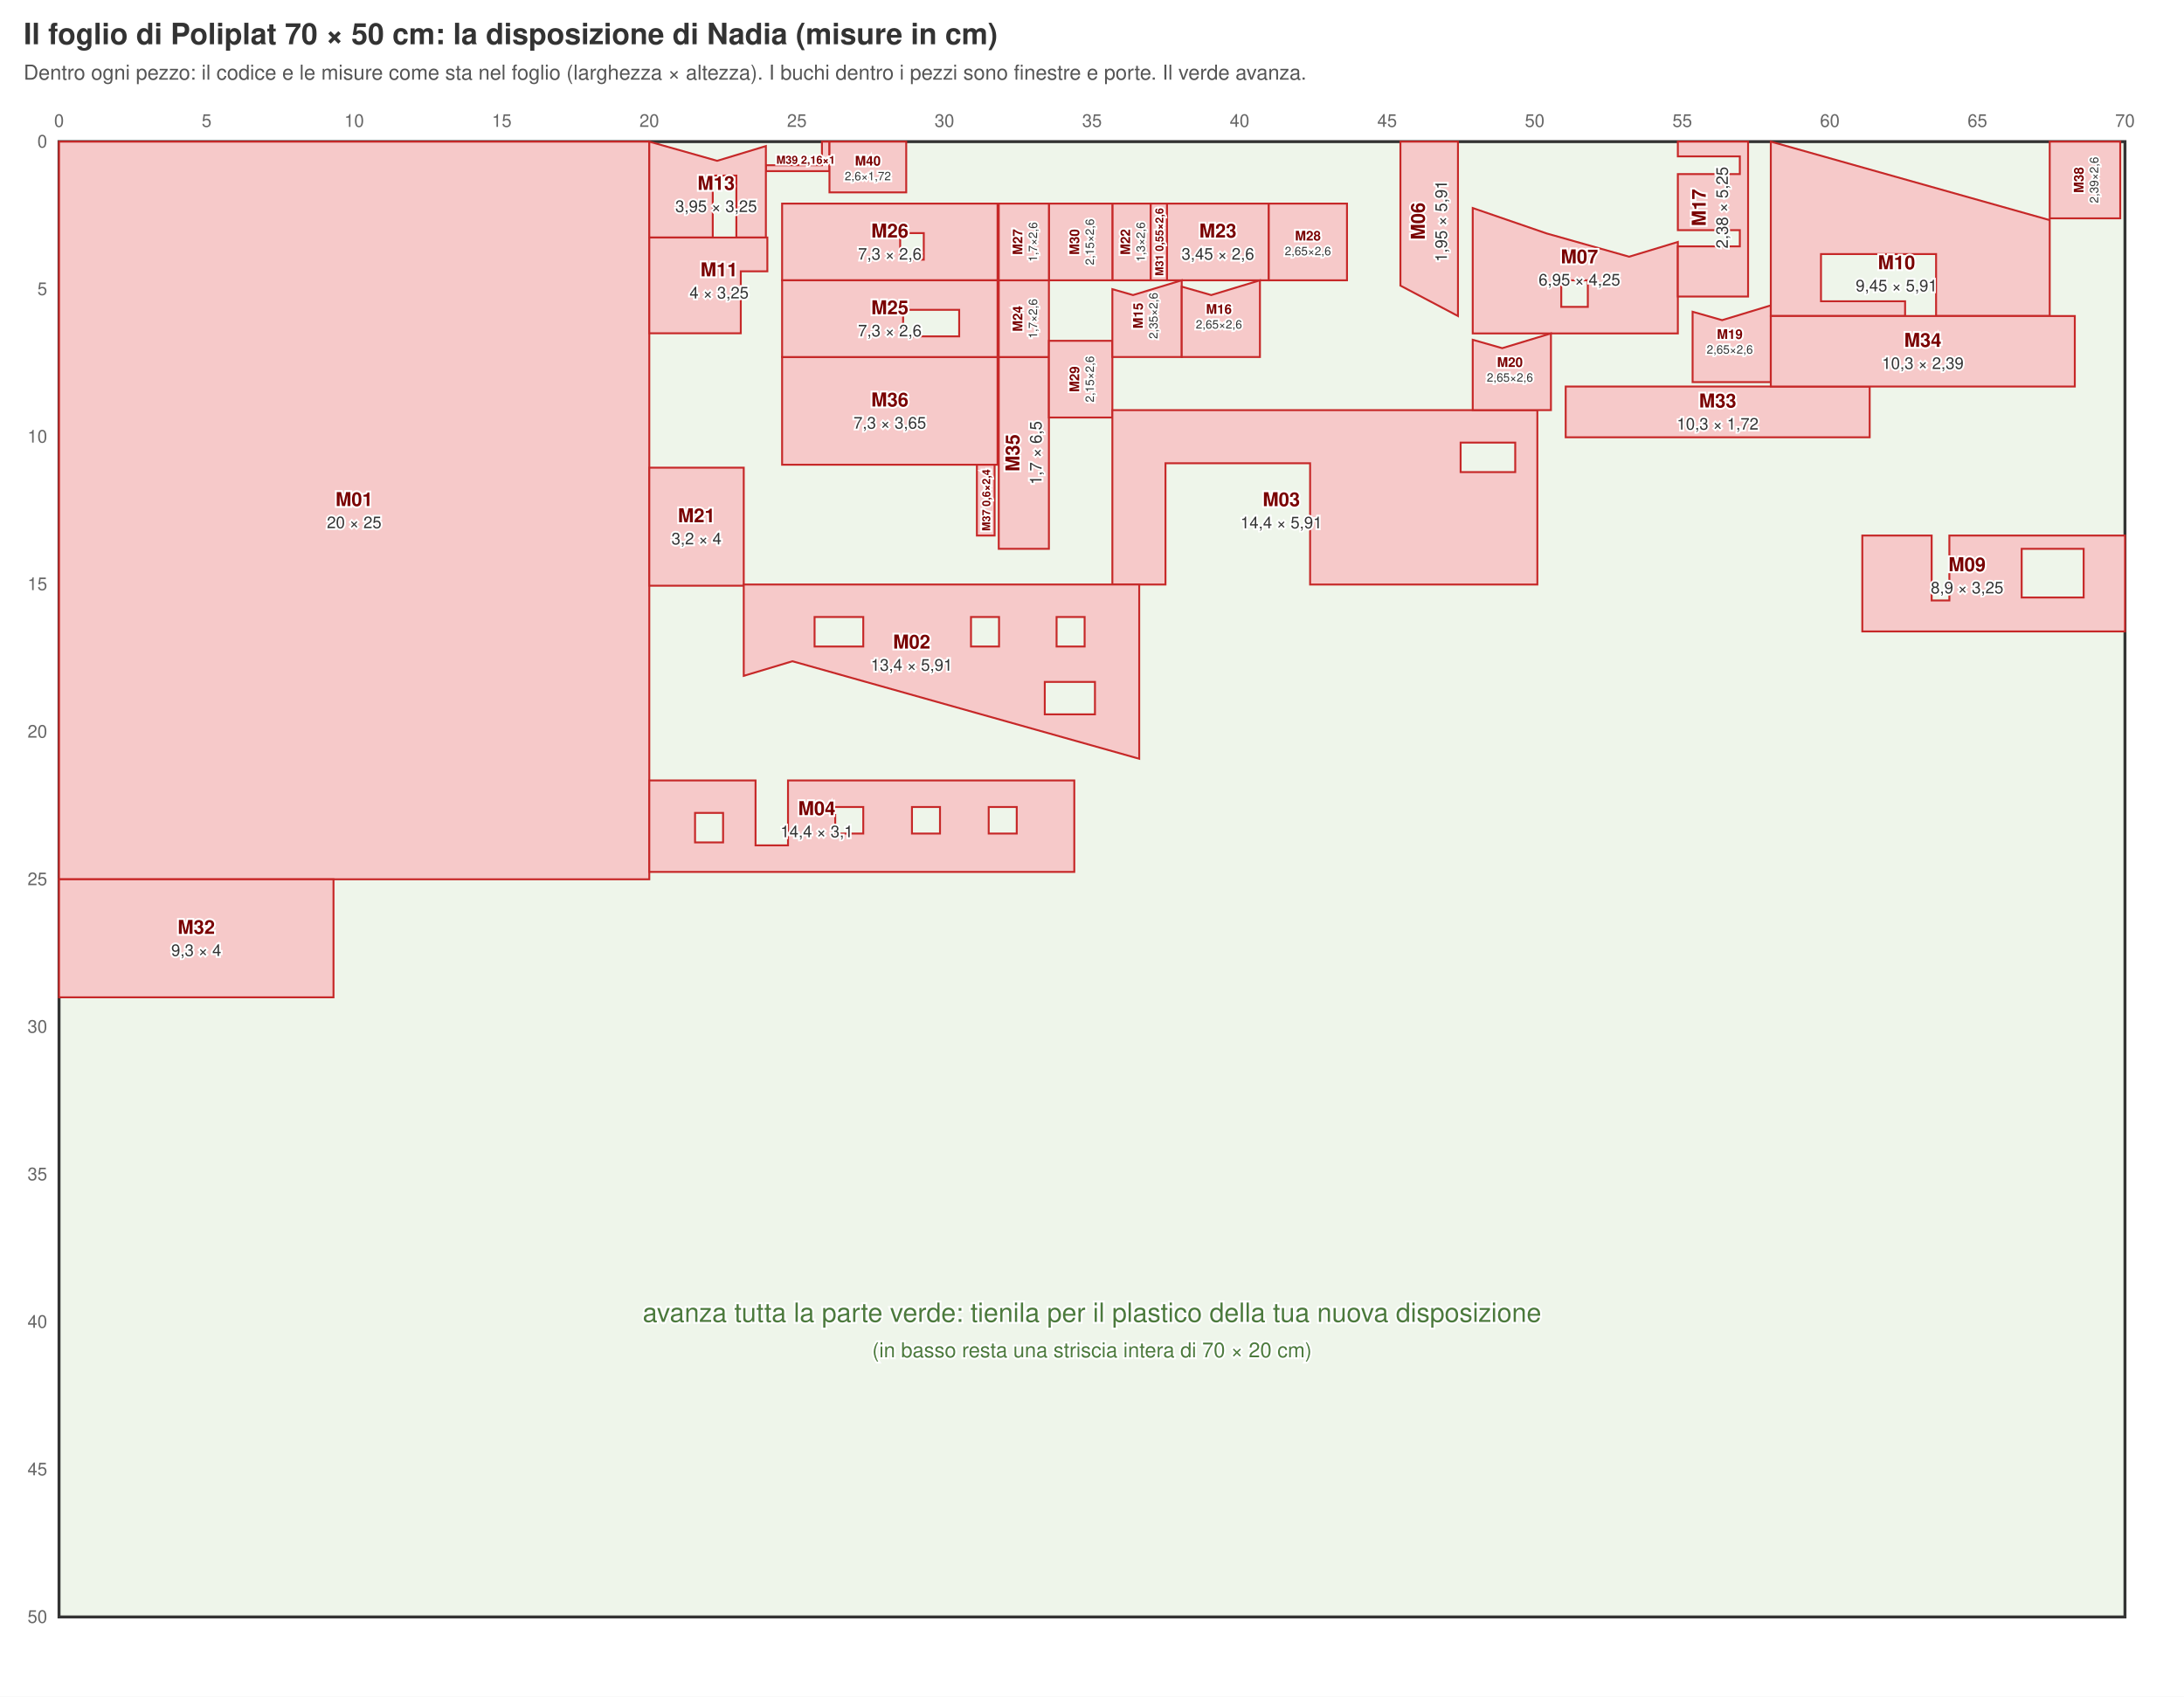
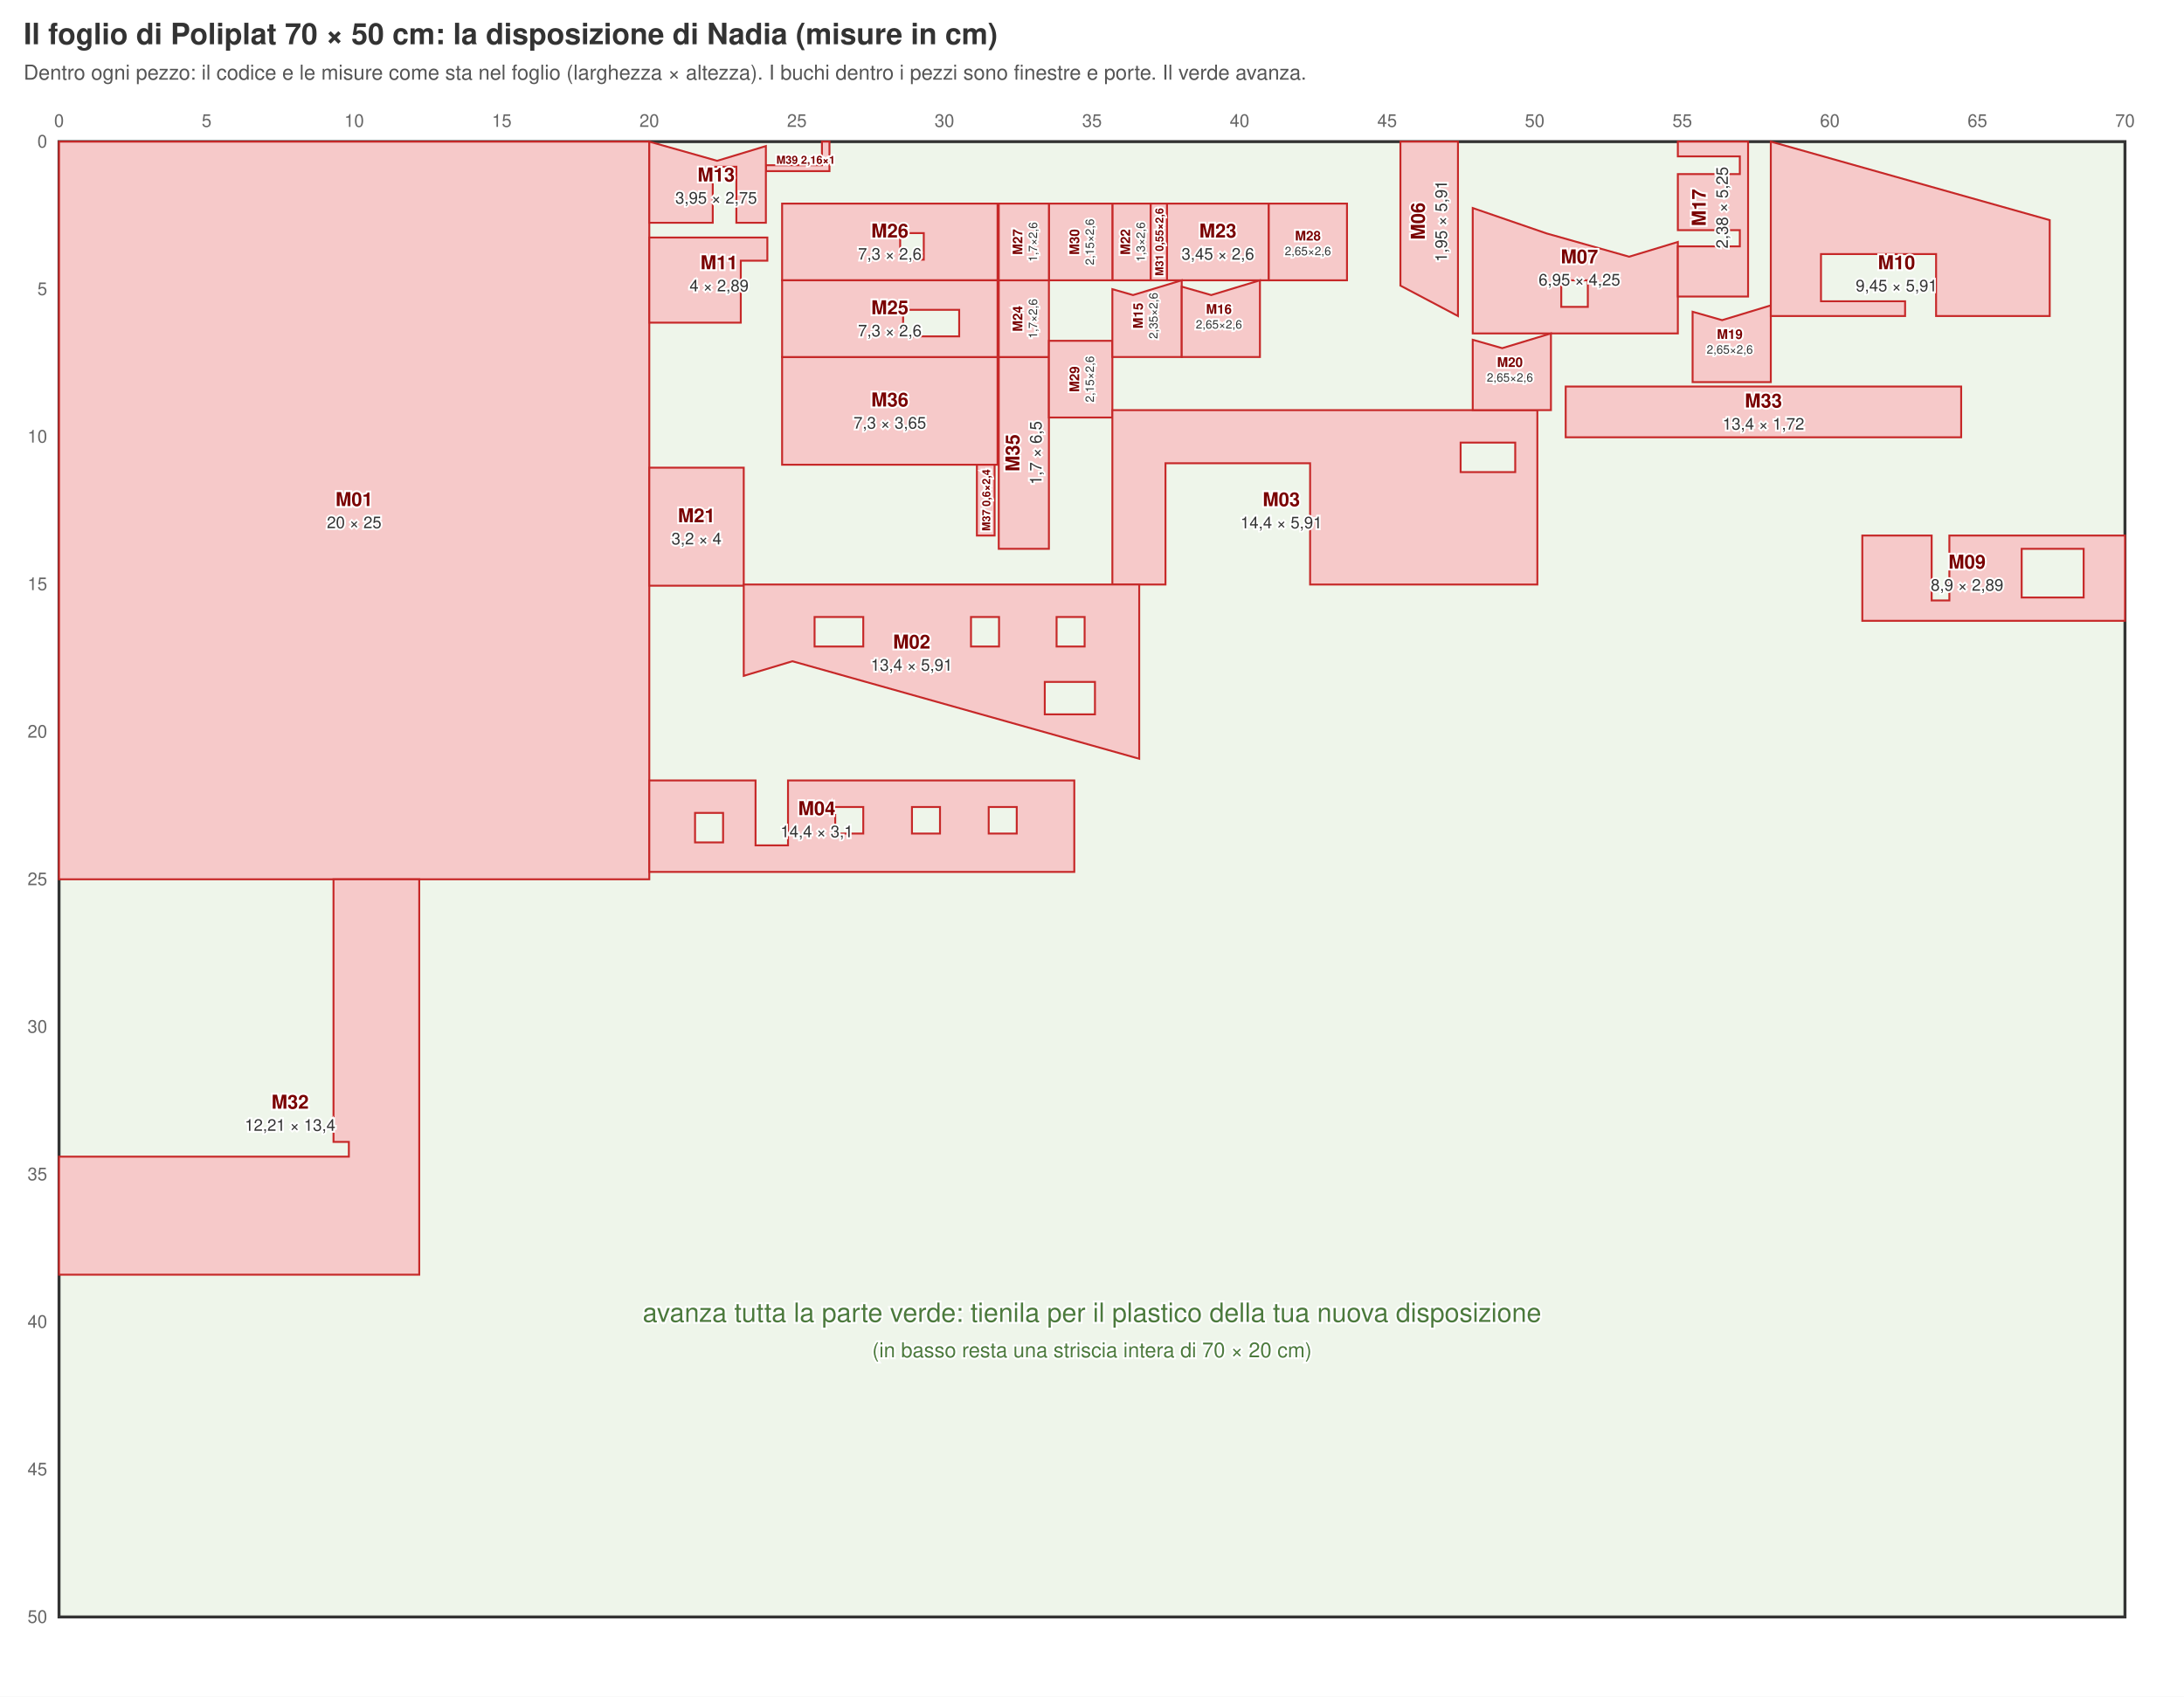
<svg xmlns="http://www.w3.org/2000/svg" viewBox="0 0 1480 1150" width="1480" height="1150">
  <rect width="100%" height="100%" fill="#ffffff" />
  <text x="16" y="30" font-family="Helvetica, Arial, sans-serif" font-size="20" font-weight="bold" fill="#333">Il foglio di Poliplat 70 × 50 cm: la disposizione di Nadia (misure in cm)</text>
  <text x="16" y="54" font-family="Helvetica, Arial, sans-serif" font-size="14" fill="#555">Dentro ogni pezzo: il codice e le misure come sta nel foglio (larghezza × altezza). I buchi dentro i pezzi sono finestre e porte. Il verde avanza.</text>
  <rect x="40" y="96" width="1400.0" height="1000.0" fill="#eef5ea" stroke="#333" stroke-width="2" />
  <text x="40.0" y="86.0" font-family="Helvetica, Arial, sans-serif" font-size="12" fill="#666" text-anchor="middle" stroke="#fff" stroke-width="2.5" paint-order="stroke">0</text>
  <text x="140.0" y="86.0" font-family="Helvetica, Arial, sans-serif" font-size="12" fill="#666" text-anchor="middle" stroke="#fff" stroke-width="2.5" paint-order="stroke">5</text>
  <text x="240.0" y="86.0" font-family="Helvetica, Arial, sans-serif" font-size="12" fill="#666" text-anchor="middle" stroke="#fff" stroke-width="2.5" paint-order="stroke">10</text>
  <text x="340.0" y="86.0" font-family="Helvetica, Arial, sans-serif" font-size="12" fill="#666" text-anchor="middle" stroke="#fff" stroke-width="2.5" paint-order="stroke">15</text>
  <text x="440.0" y="86.0" font-family="Helvetica, Arial, sans-serif" font-size="12" fill="#666" text-anchor="middle" stroke="#fff" stroke-width="2.5" paint-order="stroke">20</text>
  <text x="540.0" y="86.0" font-family="Helvetica, Arial, sans-serif" font-size="12" fill="#666" text-anchor="middle" stroke="#fff" stroke-width="2.5" paint-order="stroke">25</text>
  <text x="640.0" y="86.0" font-family="Helvetica, Arial, sans-serif" font-size="12" fill="#666" text-anchor="middle" stroke="#fff" stroke-width="2.5" paint-order="stroke">30</text>
  <text x="740.0" y="86.0" font-family="Helvetica, Arial, sans-serif" font-size="12" fill="#666" text-anchor="middle" stroke="#fff" stroke-width="2.5" paint-order="stroke">35</text>
  <text x="840.0" y="86.0" font-family="Helvetica, Arial, sans-serif" font-size="12" fill="#666" text-anchor="middle" stroke="#fff" stroke-width="2.5" paint-order="stroke">40</text>
  <text x="940.0" y="86.0" font-family="Helvetica, Arial, sans-serif" font-size="12" fill="#666" text-anchor="middle" stroke="#fff" stroke-width="2.5" paint-order="stroke">45</text>
  <text x="1040.0" y="86.0" font-family="Helvetica, Arial, sans-serif" font-size="12" fill="#666" text-anchor="middle" stroke="#fff" stroke-width="2.5" paint-order="stroke">50</text>
  <text x="1140.0" y="86.0" font-family="Helvetica, Arial, sans-serif" font-size="12" fill="#666" text-anchor="middle" stroke="#fff" stroke-width="2.5" paint-order="stroke">55</text>
  <text x="1240.0" y="86.0" font-family="Helvetica, Arial, sans-serif" font-size="12" fill="#666" text-anchor="middle" stroke="#fff" stroke-width="2.5" paint-order="stroke">60</text>
  <text x="1340.0" y="86.0" font-family="Helvetica, Arial, sans-serif" font-size="12" fill="#666" text-anchor="middle" stroke="#fff" stroke-width="2.5" paint-order="stroke">65</text>
  <text x="1440.0" y="86.0" font-family="Helvetica, Arial, sans-serif" font-size="12" fill="#666" text-anchor="middle" stroke="#fff" stroke-width="2.5" paint-order="stroke">70</text>
  <text x="32.0" y="100.0" font-family="Helvetica, Arial, sans-serif" font-size="12" fill="#666" text-anchor="end" stroke="#fff" stroke-width="2.5" paint-order="stroke">0</text>
  <text x="32.0" y="200.0" font-family="Helvetica, Arial, sans-serif" font-size="12" fill="#666" text-anchor="end" stroke="#fff" stroke-width="2.5" paint-order="stroke">5</text>
  <text x="32.0" y="300.0" font-family="Helvetica, Arial, sans-serif" font-size="12" fill="#666" text-anchor="end" stroke="#fff" stroke-width="2.5" paint-order="stroke">10</text>
  <text x="32.0" y="400.0" font-family="Helvetica, Arial, sans-serif" font-size="12" fill="#666" text-anchor="end" stroke="#fff" stroke-width="2.5" paint-order="stroke">15</text>
  <text x="32.0" y="500.0" font-family="Helvetica, Arial, sans-serif" font-size="12" fill="#666" text-anchor="end" stroke="#fff" stroke-width="2.5" paint-order="stroke">20</text>
  <text x="32.0" y="600.0" font-family="Helvetica, Arial, sans-serif" font-size="12" fill="#666" text-anchor="end" stroke="#fff" stroke-width="2.5" paint-order="stroke">25</text>
  <text x="32.0" y="700.0" font-family="Helvetica, Arial, sans-serif" font-size="12" fill="#666" text-anchor="end" stroke="#fff" stroke-width="2.5" paint-order="stroke">30</text>
  <text x="32.0" y="800.0" font-family="Helvetica, Arial, sans-serif" font-size="12" fill="#666" text-anchor="end" stroke="#fff" stroke-width="2.5" paint-order="stroke">35</text>
  <text x="32.0" y="900.0" font-family="Helvetica, Arial, sans-serif" font-size="12" fill="#666" text-anchor="end" stroke="#fff" stroke-width="2.5" paint-order="stroke">40</text>
  <text x="32.0" y="1000.0" font-family="Helvetica, Arial, sans-serif" font-size="12" fill="#666" text-anchor="end" stroke="#fff" stroke-width="2.5" paint-order="stroke">45</text>
  <text x="32.0" y="1100.0" font-family="Helvetica, Arial, sans-serif" font-size="12" fill="#666" text-anchor="end" stroke="#fff" stroke-width="2.5" paint-order="stroke">50</text>
  <path d="M 40.0 96.0 L 40.0 596.0 L 440.0 596.0 L 440.0 96.0 Z" fill="#f6c9c9" fill-rule="evenodd" stroke="#c62828" stroke-width="1.3" />
  <path d="M 676.0 242.0 L 530.0 242.0 L 530.0 315.0 L 676.0 315.0 Z" fill="#f6c9c9" fill-rule="evenodd" stroke="#c62828" stroke-width="1.3" />
  <path d="M 676.0 138.0 L 530.0 138.0 L 530.0 190.0 L 676.0 190.0 Z M 626.0 158.0 L 610.0 158.0 L 610.0 176.0 L 626.0 176.0 Z" fill="#f6c9c9" fill-rule="evenodd" stroke="#c62828" stroke-width="1.3" />
  <path d="M 753.8 190.0 L 779.8 190.0 L 779.8 138.0 L 753.8 138.0 Z" fill="#f6c9c9" fill-rule="evenodd" stroke="#c62828" stroke-width="1.3" />
  <path d="M 710.8 242.0 L 676.8 242.0 L 676.8 372.0 L 710.8 372.0 Z" fill="#f6c9c9" fill-rule="evenodd" stroke="#c62828" stroke-width="1.3" />
  <path d="M 710.8 190.0 L 676.8 190.0 L 676.8 242.0 L 710.8 242.0 Z" fill="#f6c9c9" fill-rule="evenodd" stroke="#c62828" stroke-width="1.3" />
  <path d="M 676.0 190.0 L 530.0 190.0 L 530.0 242.0 L 676.0 242.0 Z M 650.0 210.0 L 612.0 210.0 L 612.0 228.0 L 650.0 228.0 Z" fill="#f6c9c9" fill-rule="evenodd" stroke="#c62828" stroke-width="1.3" />
  <path d="M 662.0 363.0 L 674.0 363.0 L 674.0 315.0 L 662.0 315.0 Z" fill="#f6c9c9" fill-rule="evenodd" stroke="#c62828" stroke-width="1.3" />
  <path d="M 710.8 283.0 L 753.8 283.0 L 753.8 231.0 L 710.8 231.0 Z" fill="#f6c9c9" fill-rule="evenodd" stroke="#c62828" stroke-width="1.3" />
  <path d="M 504.0 317.0 L 440.0 317.0 L 440.0 397.0 L 504.0 397.0 Z" fill="#f6c9c9" fill-rule="evenodd" stroke="#c62828" stroke-width="1.3" />
  <path d="M 790.8 190.0 L 859.8 190.0 L 859.8 138.0 L 790.8 138.0 Z" fill="#f6c9c9" fill-rule="evenodd" stroke="#c62828" stroke-width="1.3" />
  <path d="M 859.8 190.0 L 912.8 190.0 L 912.8 138.0 L 859.8 138.0 Z" fill="#f6c9c9" fill-rule="evenodd" stroke="#c62828" stroke-width="1.3" />
  <path d="M 710.8 190.0 L 753.8 190.0 L 753.8 138.0 L 710.8 138.0 Z" fill="#f6c9c9" fill-rule="evenodd" stroke="#c62828" stroke-width="1.3" />
  <path d="M 710.8 138.0 L 676.8 138.0 L 676.8 190.0 L 710.8 190.0 Z" fill="#f6c9c9" fill-rule="evenodd" stroke="#c62828" stroke-width="1.3" />
  <path d="M 779.8 190.0 L 790.8 190.0 L 790.8 138.0 L 779.8 138.0 Z" fill="#f6c9c9" fill-rule="evenodd" stroke="#c62828" stroke-width="1.3" />
  <path d="M 753.8 242.0 L 800.8 242.0 L 800.8 190.0 L 767.8 200.0 L 753.8 196.0 Z" fill="#f6c9c9" fill-rule="evenodd" stroke="#c62828" stroke-width="1.3" />
  <path d="M 1147.0 259.0 L 1200.0 259.0 L 1200.0 207.0 L 1167.0 217.0 L 1147.0 211.3 Z" fill="#f6c9c9" fill-rule="evenodd" stroke="#c62828" stroke-width="1.3" />
  <path d="M 557.0 96.0 L 557.0 112.0 L 519.0 112.0 L 519.0 116.0 L 562.1 116.0 L 562.1 96.0 Z" fill="#f6c9c9" fill-rule="evenodd" stroke="#c62828" stroke-width="1.3" />
  <path d="M 440.0 529.0 L 512.0 529.0 L 512.0 573.0 L 534.0 573.0 L 534.0 529.0 L 728.0 529.0 L 728.0 591.0 L 440.0 591.0 Z M 471.0 571.0 L 490.0 571.0 L 490.0 551.0 L 471.0 551.0 Z M 566.0 565.0 L 585.0 565.0 L 585.0 547.0 L 566.0 547.0 Z M 618.0 565.0 L 637.0 565.0 L 637.0 547.0 L 618.0 547.0 Z M 670.0 565.0 L 689.0 565.0 L 689.0 547.0 L 670.0 547.0 Z" fill="#f6c9c9" fill-rule="evenodd" stroke="#c62828" stroke-width="1.3" />
  <path d="M 998.0 226.0 L 1137.0 226.0 L 1137.0 164.0 L 1104.0 174.0 L 1048.0 158.2 L 998.0 141.0 Z M 1058.0 190.0 L 1076.0 190.0 L 1076.0 208.0 L 1058.0 208.0 Z" fill="#f6c9c9" fill-rule="evenodd" stroke="#c62828" stroke-width="1.3" />
  <path d="M 1041.8 278.0 L 753.8 278.0 L 753.8 396.2 L 789.8 396.2 L 789.8 314.0 L 887.8 314.0 L 887.8 396.2 L 1041.8 396.2 Z M 1026.8 320.0 L 989.8 320.0 L 989.8 300.0 L 1026.8 300.0 Z" fill="#f6c9c9" fill-rule="evenodd" stroke="#c62828" stroke-width="1.3" />
  <path d="M 988.0 96.0 L 949.0 96.0 L 949.0 193.6 L 988.0 214.2 Z" fill="#f6c9c9" fill-rule="evenodd" stroke="#c62828" stroke-width="1.3" />
  <path d="M 772.0 396.2 L 504.0 396.2 L 504.0 458.1 L 537.0 448.2 L 772.0 514.3 Z M 735.0 438.2 L 716.0 438.2 L 716.0 418.2 L 735.0 418.2 Z M 677.0 438.2 L 658.0 438.2 L 658.0 418.2 L 677.0 418.2 Z M 585.0 438.2 L 552.0 438.2 L 552.0 418.2 L 585.0 418.2 Z M 742.0 484.2 L 708.0 484.2 L 708.0 462.2 L 742.0 462.2 Z" fill="#f6c9c9" fill-rule="evenodd" stroke="#c62828" stroke-width="1.3" />
  <path d="M 1200.0 214.2 L 1291.0 214.2 L 1291.0 204.2 L 1234.0 204.2 L 1234.0 172.2 L 1312.0 172.2 L 1312.0 214.2 L 1389.0 214.2 L 1389.0 149.2 L 1200.0 96.0 Z" fill="#f6c9c9" fill-rule="evenodd" stroke="#c62828" stroke-width="1.3" />
-   <path d="M 1440.0 363.0 L 1321.0 363.0 L 1321.0 407.0 L 1309.0 407.0 L 1309.0 363.0 L 1262.0 363.0 L 1262.0 428.0 L 1440.0 428.0 Z M 1412.0 405.0 L 1370.0 405.0 L 1370.0 372.0 L 1412.0 372.0 Z" fill="#f6c9c9" fill-rule="evenodd" stroke="#c62828" stroke-width="1.3" />
  <path d="M 800.8 242.0 L 853.8 242.0 L 853.8 190.0 L 820.8 200.0 L 800.8 194.3 Z" fill="#f6c9c9" fill-rule="evenodd" stroke="#c62828" stroke-width="1.3" />
  <path d="M 998.0 278.0 L 1051.0 278.0 L 1051.0 226.0 L 1018.0 236.0 L 998.0 230.3 Z" fill="#f6c9c9" fill-rule="evenodd" stroke="#c62828" stroke-width="1.3" />
  <path d="M 1137.0 96.0 L 1137.0 106.0 L 1179.0 106.0 L 1179.0 118.0 L 1137.0 118.0 L 1137.0 156.0 L 1179.0 156.0 L 1179.0 167.0 L 1137.0 167.0 L 1137.0 201.0 L 1184.6 201.0 L 1184.6 96.0 Z" fill="#f6c9c9" fill-rule="evenodd" stroke="#c62828" stroke-width="1.3" />
-   <path d="M 440.0 161.0 L 483.0 161.0 L 483.0 119.0 L 499.0 119.0 L 499.0 161.0 L 519.0 161.0 L 519.0 99.0 L 486.0 109.0 L 440.0 96.0 Z" fill="#f6c9c9" fill-rule="evenodd" stroke="#c62828" stroke-width="1.3" />
-   <path d="M 40.0 676.0 L 226.0 676.0 L 226.0 596.0 L 40.0 596.0 Z" fill="#f6c9c9" fill-rule="evenodd" stroke="#c62828" stroke-width="1.3" />
-   <path d="M 1061.0 262.0 L 1061.0 296.4 L 1267.0 296.4 L 1267.0 262.0 Z" fill="#f6c9c9" fill-rule="evenodd" stroke="#c62828" stroke-width="1.3" />
-   <path d="M 440.0 225.9 L 502.0 225.9 L 502.0 183.9 L 520.0 183.9 L 520.0 161.0 L 440.0 161.0 Z" fill="#f6c9c9" fill-rule="evenodd" stroke="#c62828" stroke-width="1.3" />
-   <path d="M 1389.0 148.0 L 1436.8 148.0 L 1436.8 96.0 L 1389.0 96.0 Z" fill="#f6c9c9" fill-rule="evenodd" stroke="#c62828" stroke-width="1.3" />
-   <path d="M 562.1 96.0 L 562.1 130.4 L 614.1 130.4 L 614.1 96.0 Z" fill="#f6c9c9" fill-rule="evenodd" stroke="#c62828" stroke-width="1.3" />
-   <path d="M 1200.0 214.2 L 1200.0 262.0 L 1406.0 262.0 L 1406.0 214.2 Z" fill="#f6c9c9" fill-rule="evenodd" stroke="#c62828" stroke-width="1.3" />
+   <path d="M 1440.0 363.0 L 1321.0 363.0 L 1321.0 407.0 L 1309.0 407.0 L 1309.0 363.0 L 1262.0 363.0 L 1262.0 420.8 L 1440.0 420.8 Z M 1412.0 405.0 L 1370.0 405.0 L 1370.0 372.0 L 1412.0 372.0 Z" fill="#f6c9c9" fill-rule="evenodd" stroke="#c62828" stroke-width="1.3" />
+   <path d="M 440.0 218.7 L 502.0 218.7 L 502.0 176.7 L 520.0 176.7 L 520.0 161.0 L 440.0 161.0 Z" fill="#f6c9c9" fill-rule="evenodd" stroke="#c62828" stroke-width="1.3" />
+   <path d="M 440.0 151.0 L 483.0 151.0 L 483.0 113.0 L 499.0 113.0 L 499.0 151.0 L 519.0 151.0 L 519.0 99.0 L 486.0 109.0 L 440.0 96.0 Z" fill="#f6c9c9" fill-rule="evenodd" stroke="#c62828" stroke-width="1.3" />
+   <path d="M 40.0 864.0 L 284.1 864.0 L 284.1 596.0 L 226.0 596.0 L 226.0 774.0 L 236.4 774.0 L 236.4 784.0 L 40.0 784.0 Z" fill="#f6c9c9" fill-rule="evenodd" stroke="#c62828" stroke-width="1.3" />
+   <path d="M 1061.0 262.0 L 1061.0 296.4 L 1329.0 296.4 L 1329.0 262.0 Z" fill="#f6c9c9" fill-rule="evenodd" stroke="#c62828" stroke-width="1.3" />
  <text x="240.0" y="343.0" font-family="Helvetica, Arial, sans-serif" font-size="13" font-weight="bold" fill="#7a0000" text-anchor="middle" stroke="#fff" stroke-width="2.5" paint-order="stroke">M01</text>
  <text x="240.0" y="358.0" font-family="Helvetica, Arial, sans-serif" font-size="11" fill="#333" text-anchor="middle" stroke="#fff" stroke-width="2.5" paint-order="stroke">20 × 25</text>
  <text x="603.0" y="275.5" font-family="Helvetica, Arial, sans-serif" font-size="13" font-weight="bold" fill="#7a0000" text-anchor="middle" stroke="#fff" stroke-width="2.5" paint-order="stroke">M36</text>
  <text x="603.0" y="290.5" font-family="Helvetica, Arial, sans-serif" font-size="11" fill="#333" text-anchor="middle" stroke="#fff" stroke-width="2.5" paint-order="stroke">7,3 × 3,65</text>
  <text x="603.0" y="161.0" font-family="Helvetica, Arial, sans-serif" font-size="13" font-weight="bold" fill="#7a0000" text-anchor="middle" stroke="#fff" stroke-width="2.5" paint-order="stroke">M26</text>
  <text x="603.0" y="176.0" font-family="Helvetica, Arial, sans-serif" font-size="11" fill="#333" text-anchor="middle" stroke="#fff" stroke-width="2.5" paint-order="stroke">7,3 × 2,6</text>
  <text x="765.8" y="164.0" font-family="Helvetica, Arial, sans-serif" font-size="9" font-weight="bold" fill="#7a0000" text-anchor="middle" stroke="#fff" stroke-width="2.5" paint-order="stroke" transform="rotate(-90 765.8 164.0)">M22</text>
  <text x="775.8" y="164.0" font-family="Helvetica, Arial, sans-serif" font-size="8" fill="#333" text-anchor="middle" stroke="#fff" stroke-width="2.5" paint-order="stroke" transform="rotate(-90 775.8 164.0)">1,3×2,6</text>
  <text x="690.8" y="307.0" font-family="Helvetica, Arial, sans-serif" font-size="13" font-weight="bold" fill="#7a0000" text-anchor="middle" stroke="#fff" stroke-width="2.5" paint-order="stroke" transform="rotate(-90 690.8 307.0)">M35</text>
  <text x="705.8" y="307.0" font-family="Helvetica, Arial, sans-serif" font-size="11" fill="#333" text-anchor="middle" stroke="#fff" stroke-width="2.5" paint-order="stroke" transform="rotate(-90 705.8 307.0)">1,7 × 6,5</text>
  <text x="692.8" y="216.0" font-family="Helvetica, Arial, sans-serif" font-size="9" font-weight="bold" fill="#7a0000" text-anchor="middle" stroke="#fff" stroke-width="2.5" paint-order="stroke" transform="rotate(-90 692.8 216.0)">M24</text>
  <text x="702.8" y="216.0" font-family="Helvetica, Arial, sans-serif" font-size="8" fill="#333" text-anchor="middle" stroke="#fff" stroke-width="2.5" paint-order="stroke" transform="rotate(-90 702.8 216.0)">1,7×2,6</text>
  <text x="603.0" y="213.0" font-family="Helvetica, Arial, sans-serif" font-size="13" font-weight="bold" fill="#7a0000" text-anchor="middle" stroke="#fff" stroke-width="2.5" paint-order="stroke">M25</text>
  <text x="603.0" y="228.0" font-family="Helvetica, Arial, sans-serif" font-size="11" fill="#333" text-anchor="middle" stroke="#fff" stroke-width="2.5" paint-order="stroke">7,3 × 2,6</text>
  <text x="671.0" y="339.0" font-family="Helvetica, Arial, sans-serif" font-size="7.5" font-weight="bold" fill="#7a0000" text-anchor="middle" stroke="#fff" stroke-width="2.5" paint-order="stroke" transform="rotate(-90 671.0 339.0)">M37 0,6×2,4</text>
  <text x="731.3" y="257.0" font-family="Helvetica, Arial, sans-serif" font-size="9" font-weight="bold" fill="#7a0000" text-anchor="middle" stroke="#fff" stroke-width="2.5" paint-order="stroke" transform="rotate(-90 731.3 257.0)">M29</text>
  <text x="741.3" y="257.0" font-family="Helvetica, Arial, sans-serif" font-size="8" fill="#333" text-anchor="middle" stroke="#fff" stroke-width="2.5" paint-order="stroke" transform="rotate(-90 741.3 257.0)">2,15×2,6</text>
  <text x="472.0" y="354.0" font-family="Helvetica, Arial, sans-serif" font-size="13" font-weight="bold" fill="#7a0000" text-anchor="middle" stroke="#fff" stroke-width="2.5" paint-order="stroke">M21</text>
  <text x="472.0" y="369.0" font-family="Helvetica, Arial, sans-serif" font-size="11" fill="#333" text-anchor="middle" stroke="#fff" stroke-width="2.5" paint-order="stroke">3,2 × 4</text>
  <text x="825.3" y="161.0" font-family="Helvetica, Arial, sans-serif" font-size="13" font-weight="bold" fill="#7a0000" text-anchor="middle" stroke="#fff" stroke-width="2.5" paint-order="stroke">M23</text>
  <text x="825.3" y="176.0" font-family="Helvetica, Arial, sans-serif" font-size="11" fill="#333" text-anchor="middle" stroke="#fff" stroke-width="2.5" paint-order="stroke">3,45 × 2,6</text>
  <text x="886.3" y="163.0" font-family="Helvetica, Arial, sans-serif" font-size="9" font-weight="bold" fill="#7a0000" text-anchor="middle" stroke="#fff" stroke-width="2.5" paint-order="stroke">M28</text>
  <text x="886.3" y="173.0" font-family="Helvetica, Arial, sans-serif" font-size="8" fill="#333" text-anchor="middle" stroke="#fff" stroke-width="2.5" paint-order="stroke">2,65×2,6</text>
  <text x="731.3" y="164.0" font-family="Helvetica, Arial, sans-serif" font-size="9" font-weight="bold" fill="#7a0000" text-anchor="middle" stroke="#fff" stroke-width="2.5" paint-order="stroke" transform="rotate(-90 731.3 164.0)">M30</text>
  <text x="741.3" y="164.0" font-family="Helvetica, Arial, sans-serif" font-size="8" fill="#333" text-anchor="middle" stroke="#fff" stroke-width="2.5" paint-order="stroke" transform="rotate(-90 741.3 164.0)">2,15×2,6</text>
  <text x="692.8" y="164.0" font-family="Helvetica, Arial, sans-serif" font-size="9" font-weight="bold" fill="#7a0000" text-anchor="middle" stroke="#fff" stroke-width="2.5" paint-order="stroke" transform="rotate(-90 692.8 164.0)">M27</text>
  <text x="702.8" y="164.0" font-family="Helvetica, Arial, sans-serif" font-size="8" fill="#333" text-anchor="middle" stroke="#fff" stroke-width="2.5" paint-order="stroke" transform="rotate(-90 702.8 164.0)">1,7×2,6</text>
  <text x="788.3" y="164.0" font-family="Helvetica, Arial, sans-serif" font-size="7.5" font-weight="bold" fill="#7a0000" text-anchor="middle" stroke="#fff" stroke-width="2.5" paint-order="stroke" transform="rotate(-90 788.3 164.0)">M31 0,55×2,6</text>
  <text x="774.4" y="214.0" font-family="Helvetica, Arial, sans-serif" font-size="9" font-weight="bold" fill="#7a0000" text-anchor="middle" stroke="#fff" stroke-width="2.5" paint-order="stroke" transform="rotate(-90 774.4 214.0)">M15</text>
  <text x="784.4" y="214.0" font-family="Helvetica, Arial, sans-serif" font-size="8" fill="#333" text-anchor="middle" stroke="#fff" stroke-width="2.5" paint-order="stroke" transform="rotate(-90 784.4 214.0)">2,35×2,6</text>
  <text x="1172.2" y="229.7" font-family="Helvetica, Arial, sans-serif" font-size="9" font-weight="bold" fill="#7a0000" text-anchor="middle" stroke="#fff" stroke-width="2.5" paint-order="stroke">M19</text>
  <text x="1172.2" y="239.7" font-family="Helvetica, Arial, sans-serif" font-size="8" fill="#333" text-anchor="middle" stroke="#fff" stroke-width="2.5" paint-order="stroke">2,65×2,6</text>
  <text x="546.0" y="111.0" font-family="Helvetica, Arial, sans-serif" font-size="7.5" font-weight="bold" fill="#7a0000" text-anchor="middle" stroke="#fff" stroke-width="2.5" paint-order="stroke">M39 2,16×1</text>
  <text x="553.5" y="552.5" font-family="Helvetica, Arial, sans-serif" font-size="13" font-weight="bold" fill="#7a0000" text-anchor="middle" stroke="#fff" stroke-width="2.5" paint-order="stroke">M04</text>
  <text x="553.5" y="567.5" font-family="Helvetica, Arial, sans-serif" font-size="11" fill="#333" text-anchor="middle" stroke="#fff" stroke-width="2.5" paint-order="stroke">14,4 × 3,1</text>
  <text x="1070.3" y="178.5" font-family="Helvetica, Arial, sans-serif" font-size="13" font-weight="bold" fill="#7a0000" text-anchor="middle" stroke="#fff" stroke-width="2.5" paint-order="stroke">M07</text>
  <text x="1070.3" y="193.5" font-family="Helvetica, Arial, sans-serif" font-size="11" fill="#333" text-anchor="middle" stroke="#fff" stroke-width="2.5" paint-order="stroke">6,95 × 4,25</text>
  <text x="868.3" y="343.1" font-family="Helvetica, Arial, sans-serif" font-size="13" font-weight="bold" fill="#7a0000" text-anchor="middle" stroke="#fff" stroke-width="2.5" paint-order="stroke">M03</text>
  <text x="868.3" y="358.1" font-family="Helvetica, Arial, sans-serif" font-size="11" fill="#333" text-anchor="middle" stroke="#fff" stroke-width="2.5" paint-order="stroke">14,4 × 5,91</text>
  <text x="965.5" y="149.9" font-family="Helvetica, Arial, sans-serif" font-size="13" font-weight="bold" fill="#7a0000" text-anchor="middle" stroke="#fff" stroke-width="2.5" paint-order="stroke" transform="rotate(-90 965.5 149.9)">M06</text>
  <text x="980.5" y="149.9" font-family="Helvetica, Arial, sans-serif" font-size="11" fill="#333" text-anchor="middle" stroke="#fff" stroke-width="2.5" paint-order="stroke" transform="rotate(-90 980.5 149.9)">1,95 × 5,91</text>
  <text x="617.8" y="439.6" font-family="Helvetica, Arial, sans-serif" font-size="13" font-weight="bold" fill="#7a0000" text-anchor="middle" stroke="#fff" stroke-width="2.5" paint-order="stroke">M02</text>
  <text x="617.8" y="454.6" font-family="Helvetica, Arial, sans-serif" font-size="11" fill="#333" text-anchor="middle" stroke="#fff" stroke-width="2.5" paint-order="stroke">13,4 × 5,91</text>
  <text x="1285.2" y="182.5" font-family="Helvetica, Arial, sans-serif" font-size="13" font-weight="bold" fill="#7a0000" text-anchor="middle" stroke="#fff" stroke-width="2.5" paint-order="stroke">M10</text>
  <text x="1285.2" y="197.5" font-family="Helvetica, Arial, sans-serif" font-size="11" fill="#333" text-anchor="middle" stroke="#fff" stroke-width="2.5" paint-order="stroke">9,45 × 5,91</text>
-   <text x="1333.0" y="387.2" font-family="Helvetica, Arial, sans-serif" font-size="13" font-weight="bold" fill="#7a0000" text-anchor="middle" stroke="#fff" stroke-width="2.5" paint-order="stroke">M09</text>
-   <text x="1333.0" y="402.2" font-family="Helvetica, Arial, sans-serif" font-size="11" fill="#333" text-anchor="middle" stroke="#fff" stroke-width="2.5" paint-order="stroke">8,9 × 3,25</text>
  <text x="826.0" y="212.7" font-family="Helvetica, Arial, sans-serif" font-size="9" font-weight="bold" fill="#7a0000" text-anchor="middle" stroke="#fff" stroke-width="2.5" paint-order="stroke">M16</text>
  <text x="826.0" y="222.7" font-family="Helvetica, Arial, sans-serif" font-size="8" fill="#333" text-anchor="middle" stroke="#fff" stroke-width="2.5" paint-order="stroke">2,65×2,6</text>
  <text x="1023.2" y="248.7" font-family="Helvetica, Arial, sans-serif" font-size="9" font-weight="bold" fill="#7a0000" text-anchor="middle" stroke="#fff" stroke-width="2.5" paint-order="stroke">M20</text>
  <text x="1023.2" y="258.7" font-family="Helvetica, Arial, sans-serif" font-size="8" fill="#333" text-anchor="middle" stroke="#fff" stroke-width="2.5" paint-order="stroke">2,65×2,6</text>
  <text x="1155.9" y="140.7" font-family="Helvetica, Arial, sans-serif" font-size="13" font-weight="bold" fill="#7a0000" text-anchor="middle" stroke="#fff" stroke-width="2.5" paint-order="stroke" transform="rotate(-90 1155.9 140.7)">M17</text>
  <text x="1170.9" y="140.7" font-family="Helvetica, Arial, sans-serif" font-size="11" fill="#333" text-anchor="middle" stroke="#fff" stroke-width="2.5" paint-order="stroke" transform="rotate(-90 1170.9 140.7)">2,38 × 5,25</text>
-   <text x="485.3" y="128.7" font-family="Helvetica, Arial, sans-serif" font-size="13" font-weight="bold" fill="#7a0000" text-anchor="middle" stroke="#fff" stroke-width="2.5" paint-order="stroke">M13</text>
-   <text x="485.3" y="143.7" font-family="Helvetica, Arial, sans-serif" font-size="11" fill="#333" text-anchor="middle" stroke="#fff" stroke-width="2.5" paint-order="stroke">3,95 × 3,25</text>
-   <text x="133.0" y="633.0" font-family="Helvetica, Arial, sans-serif" font-size="13" font-weight="bold" fill="#7a0000" text-anchor="middle" stroke="#fff" stroke-width="2.5" paint-order="stroke">M32</text>
-   <text x="133.0" y="648.0" font-family="Helvetica, Arial, sans-serif" font-size="11" fill="#333" text-anchor="middle" stroke="#fff" stroke-width="2.5" paint-order="stroke">9,3 × 4</text>
-   <text x="1164.0" y="276.2" font-family="Helvetica, Arial, sans-serif" font-size="13" font-weight="bold" fill="#7a0000" text-anchor="middle" stroke="#fff" stroke-width="2.5" paint-order="stroke">M33</text>
-   <text x="1164.0" y="291.2" font-family="Helvetica, Arial, sans-serif" font-size="11" fill="#333" text-anchor="middle" stroke="#fff" stroke-width="2.5" paint-order="stroke">10,3 × 1,72</text>
-   <text x="487.3" y="187.3" font-family="Helvetica, Arial, sans-serif" font-size="13" font-weight="bold" fill="#7a0000" text-anchor="middle" stroke="#fff" stroke-width="2.5" paint-order="stroke">M11</text>
-   <text x="487.3" y="202.3" font-family="Helvetica, Arial, sans-serif" font-size="11" fill="#333" text-anchor="middle" stroke="#fff" stroke-width="2.5" paint-order="stroke">4 × 3,25</text>
-   <text x="1411.9" y="122.0" font-family="Helvetica, Arial, sans-serif" font-size="9" font-weight="bold" fill="#7a0000" text-anchor="middle" stroke="#fff" stroke-width="2.5" paint-order="stroke" transform="rotate(-90 1411.9 122.0)">M38</text>
-   <text x="1421.9" y="122.0" font-family="Helvetica, Arial, sans-serif" font-size="8" fill="#333" text-anchor="middle" stroke="#fff" stroke-width="2.5" paint-order="stroke" transform="rotate(-90 1421.9 122.0)">2,39×2,6</text>
-   <text x="588.1" y="112.2" font-family="Helvetica, Arial, sans-serif" font-size="9" font-weight="bold" fill="#7a0000" text-anchor="middle" stroke="#fff" stroke-width="2.5" paint-order="stroke">M40</text>
-   <text x="588.1" y="122.2" font-family="Helvetica, Arial, sans-serif" font-size="8" fill="#333" text-anchor="middle" stroke="#fff" stroke-width="2.5" paint-order="stroke">2,6×1,72</text>
-   <text x="1303.0" y="235.1" font-family="Helvetica, Arial, sans-serif" font-size="13" font-weight="bold" fill="#7a0000" text-anchor="middle" stroke="#fff" stroke-width="2.5" paint-order="stroke">M34</text>
-   <text x="1303.0" y="250.1" font-family="Helvetica, Arial, sans-serif" font-size="11" fill="#333" text-anchor="middle" stroke="#fff" stroke-width="2.5" paint-order="stroke">10,3 × 2,39</text>
+   <text x="1333.0" y="385.4" font-family="Helvetica, Arial, sans-serif" font-size="13" font-weight="bold" fill="#7a0000" text-anchor="middle" stroke="#fff" stroke-width="2.5" paint-order="stroke">M09</text>
+   <text x="1333.0" y="400.4" font-family="Helvetica, Arial, sans-serif" font-size="11" fill="#333" text-anchor="middle" stroke="#fff" stroke-width="2.5" paint-order="stroke">8,9 × 2,89</text>
+   <text x="487.3" y="182.5" font-family="Helvetica, Arial, sans-serif" font-size="13" font-weight="bold" fill="#7a0000" text-anchor="middle" stroke="#fff" stroke-width="2.5" paint-order="stroke">M11</text>
+   <text x="487.3" y="197.5" font-family="Helvetica, Arial, sans-serif" font-size="11" fill="#333" text-anchor="middle" stroke="#fff" stroke-width="2.5" paint-order="stroke">4 × 2,89</text>
+   <text x="485.3" y="123.0" font-family="Helvetica, Arial, sans-serif" font-size="13" font-weight="bold" fill="#7a0000" text-anchor="middle" stroke="#fff" stroke-width="2.5" paint-order="stroke">M13</text>
+   <text x="485.3" y="138.0" font-family="Helvetica, Arial, sans-serif" font-size="11" fill="#333" text-anchor="middle" stroke="#fff" stroke-width="2.5" paint-order="stroke">3,95 × 2,75</text>
+   <text x="196.6" y="751.5" font-family="Helvetica, Arial, sans-serif" font-size="13" font-weight="bold" fill="#7a0000" text-anchor="middle" stroke="#fff" stroke-width="2.5" paint-order="stroke">M32</text>
+   <text x="196.6" y="766.5" font-family="Helvetica, Arial, sans-serif" font-size="11" fill="#333" text-anchor="middle" stroke="#fff" stroke-width="2.5" paint-order="stroke">12,21 × 13,4</text>
+   <text x="1195.0" y="276.2" font-family="Helvetica, Arial, sans-serif" font-size="13" font-weight="bold" fill="#7a0000" text-anchor="middle" stroke="#fff" stroke-width="2.5" paint-order="stroke">M33</text>
+   <text x="1195.0" y="291.2" font-family="Helvetica, Arial, sans-serif" font-size="11" fill="#333" text-anchor="middle" stroke="#fff" stroke-width="2.5" paint-order="stroke">13,4 × 1,72</text>
  <text x="740.0" y="896.0" font-family="Helvetica, Arial, sans-serif" font-size="18" fill="#4c7a3d" text-anchor="middle" stroke="#fff" stroke-width="2.5" paint-order="stroke">avanza tutta la parte verde: tienila per il plastico della tua nuova disposizione</text>
  <text x="740.0" y="920.0" font-family="Helvetica, Arial, sans-serif" font-size="14" fill="#4c7a3d" text-anchor="middle" stroke="#fff" stroke-width="2.5" paint-order="stroke">(in basso resta una striscia intera di 70 × 20 cm)</text>
</svg>
